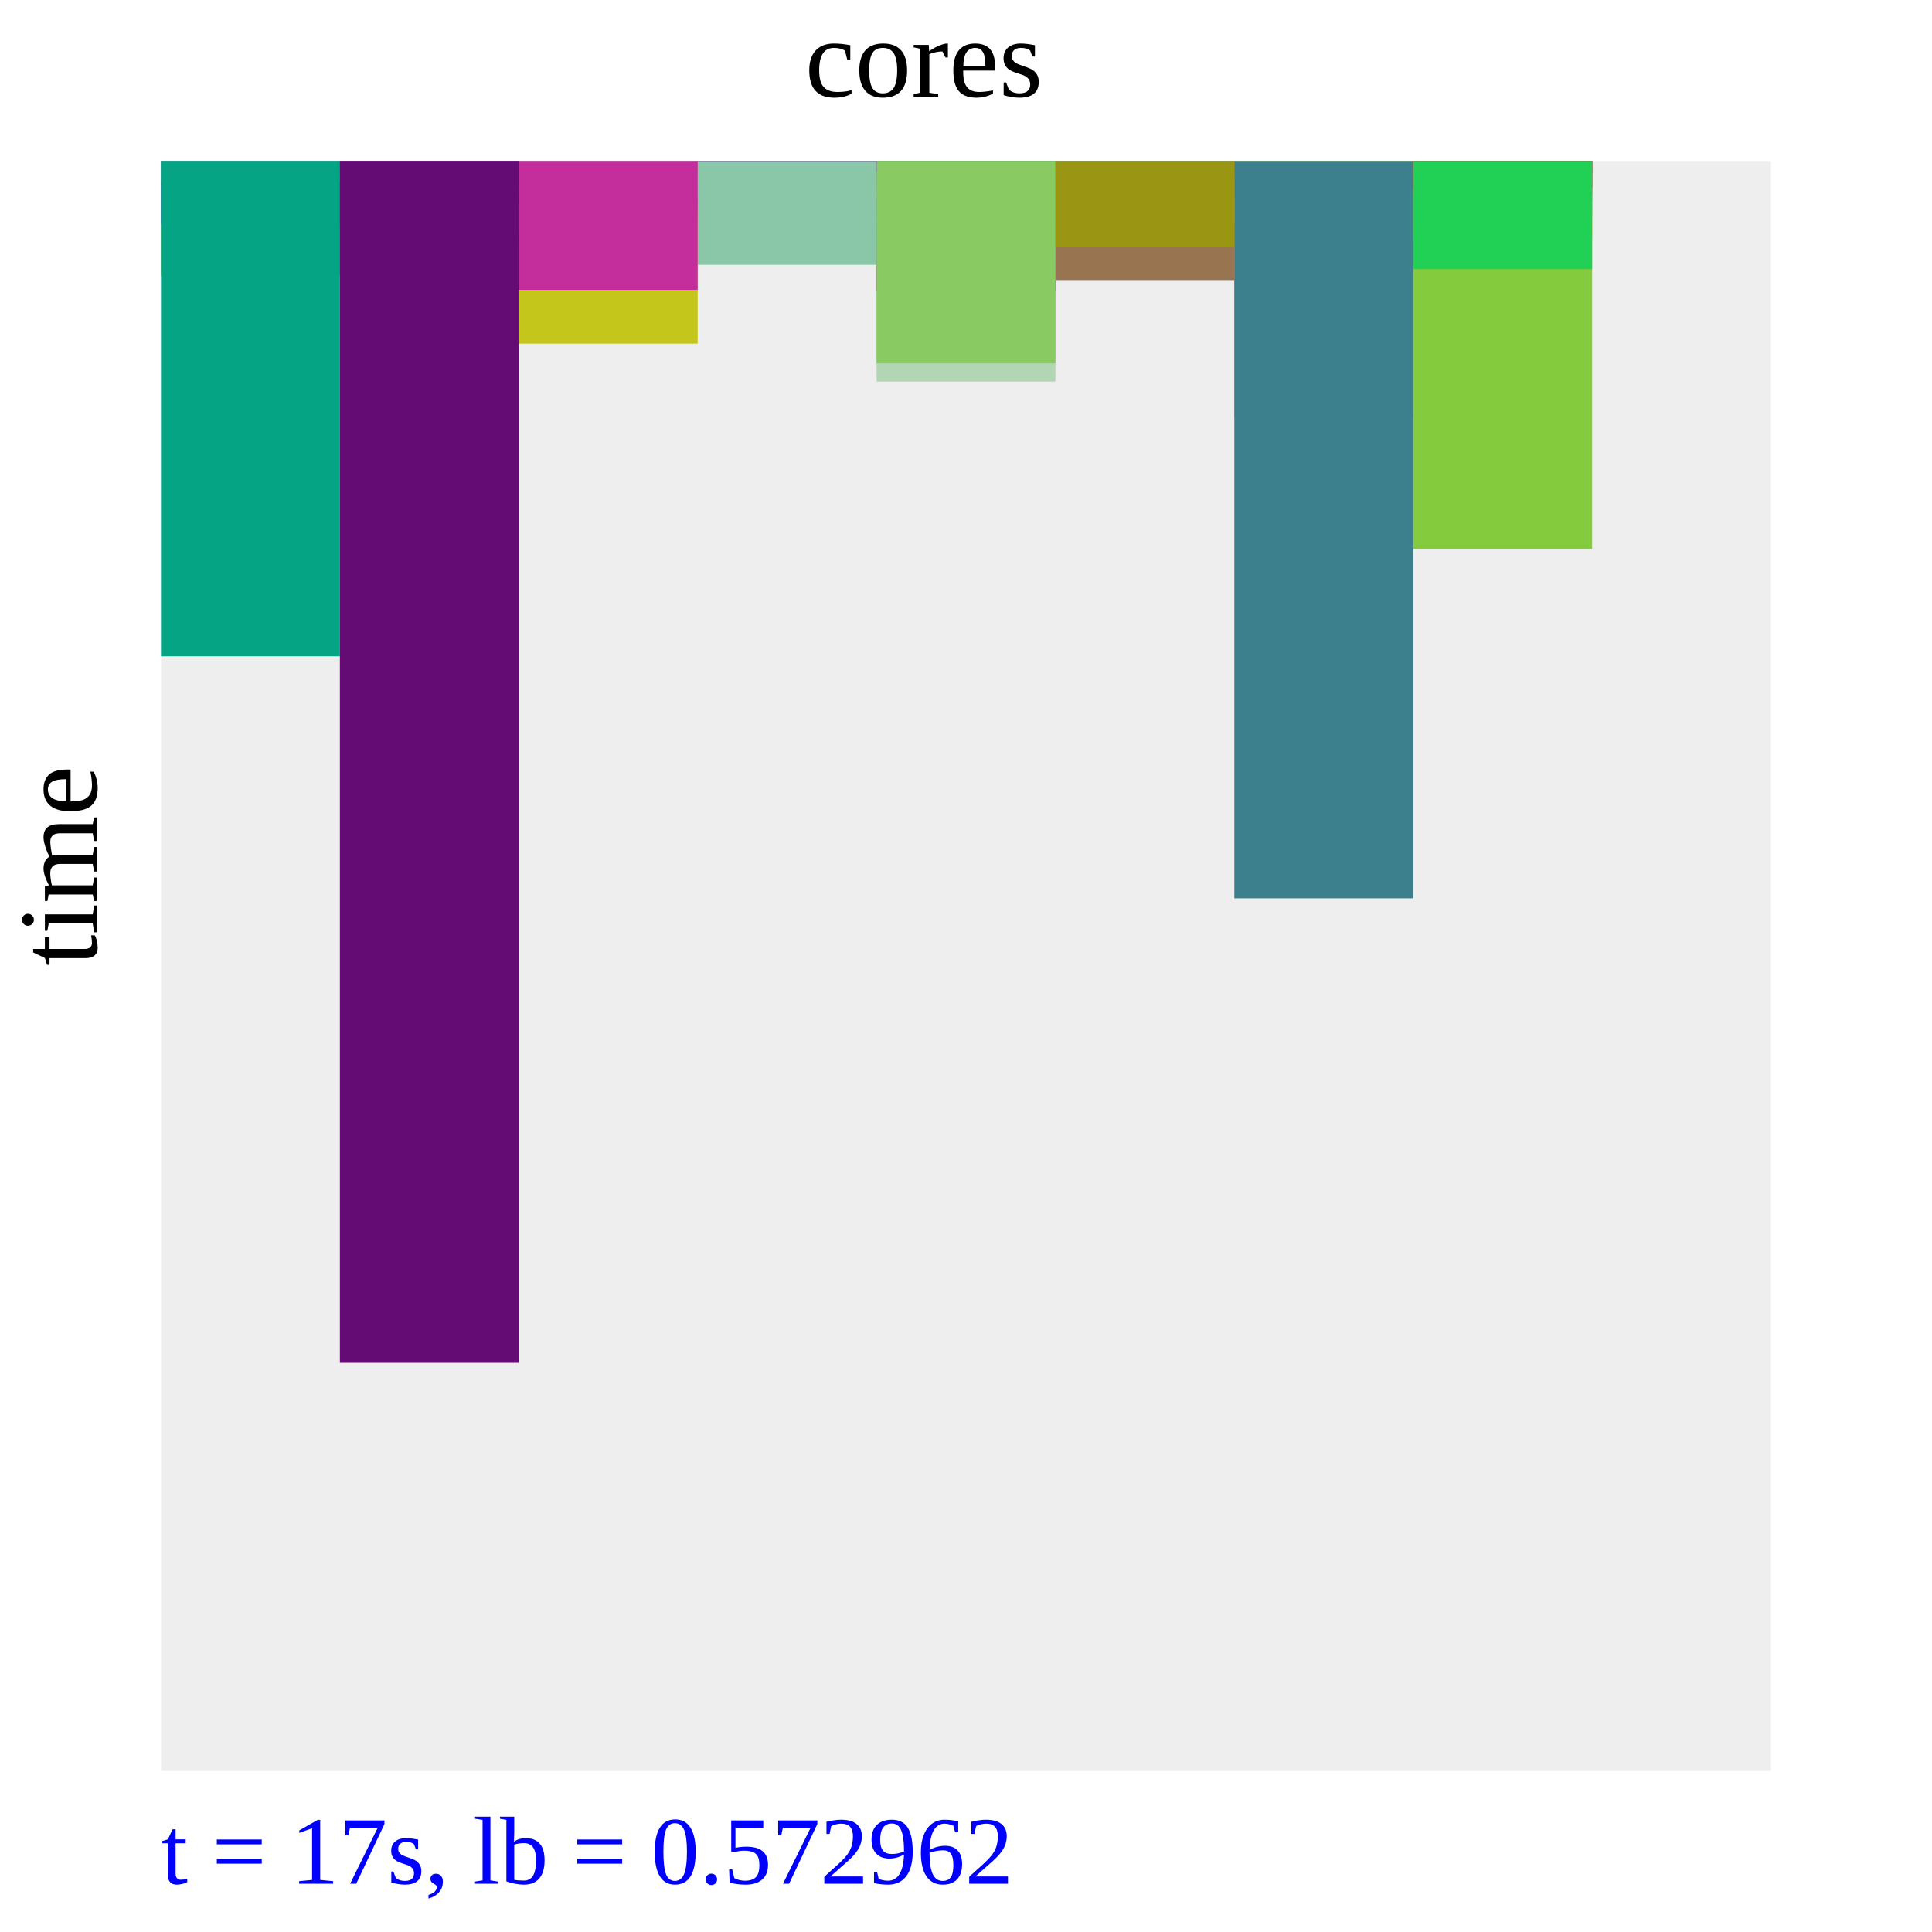
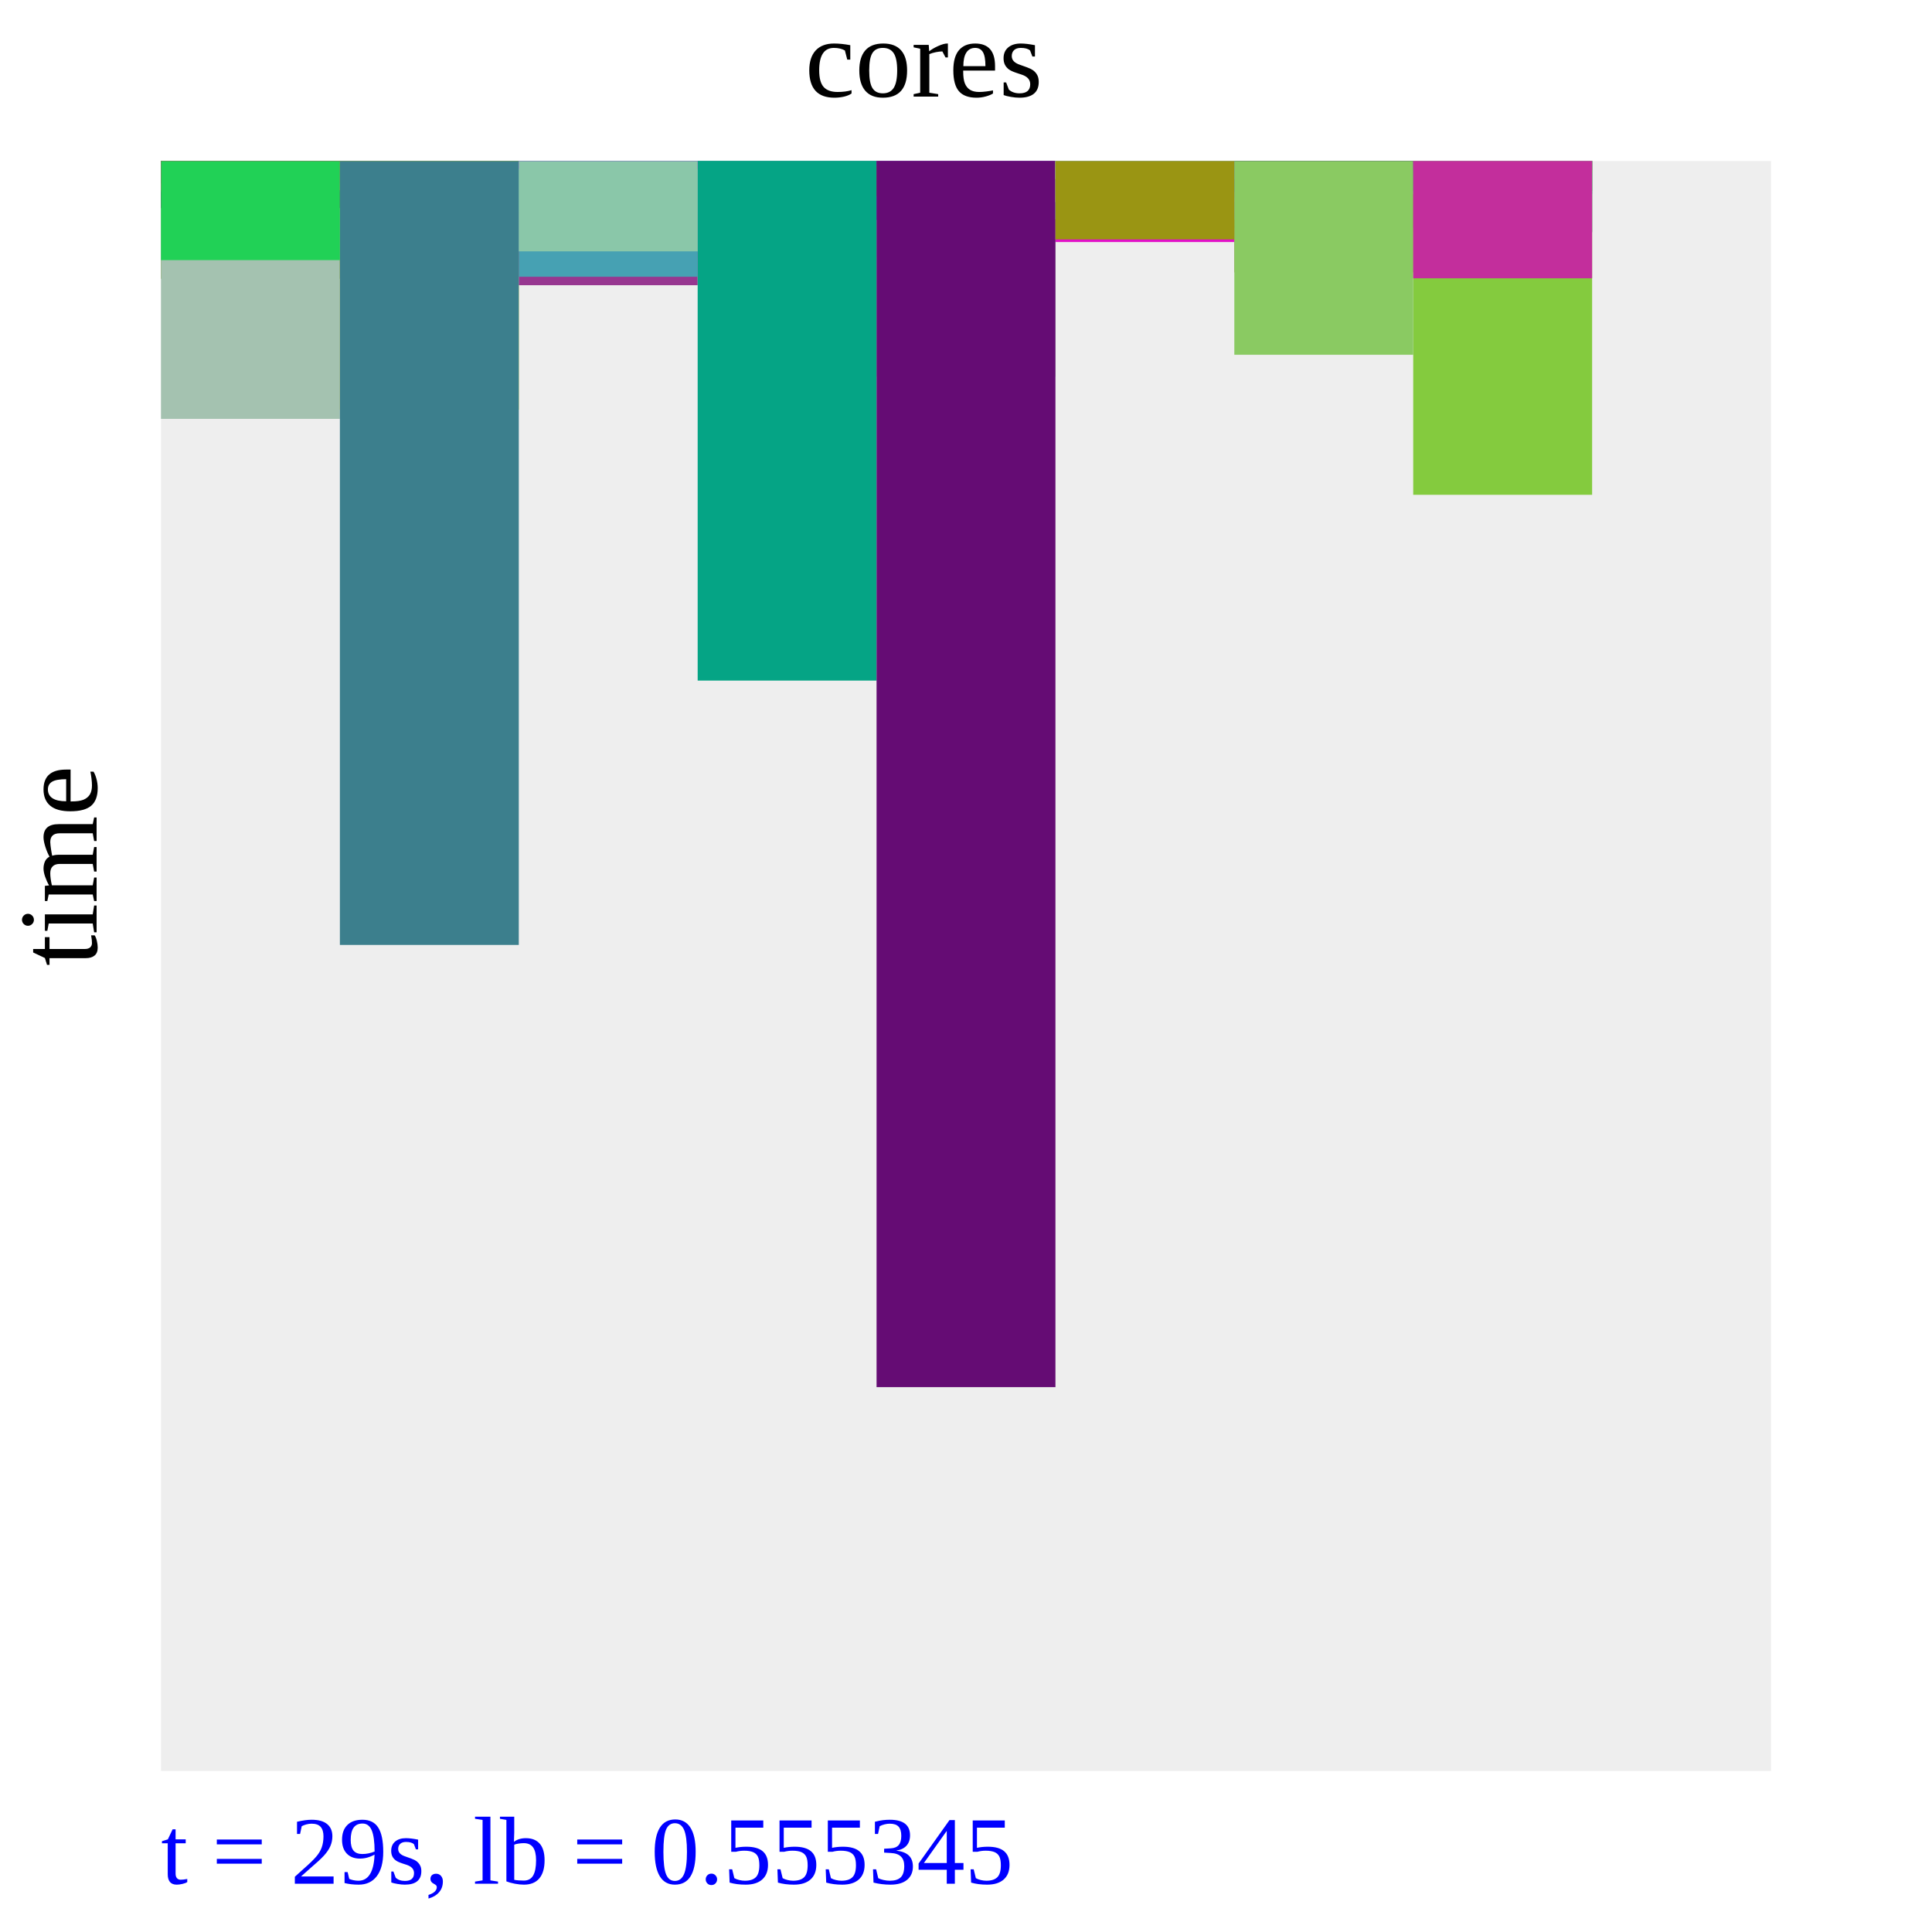
<svg xmlns="http://www.w3.org/2000/svg" x="0" y="0" width="600" height="600">
  <rect x="0%" y="0%" height="100%" width="100%" style="fill: #ffffff" />
  <svg x="0" y="0">
    <text fill="dark" font-size="35" transform="translate(250, 30)">cores</text>
  </svg>
  <svg x="0" y="0">
    <text fill="dark" font-size="35" transform="translate(30, 300) rotate(270)">time</text>
  </svg>
  <svg x="50" y="550">
-     <text fill="blue" font-size="30" transform="translate(0, 35)">t = 17s, lb = 0.572962</text>
+     <text fill="blue" font-size="30" transform="translate(0, 35)">t = 29s, lb = 0.555345</text>
  </svg>
  <svg x="50" y="50" width="500" height="500">
    <rect x="0%" y="0%" height="100%" width="100%" style="fill: #eeeeee" />
-     <rect x="0" y="0" height="35.634" width="55.556" style="fill: #76931f" />
-     <rect x="222.222" y="0" height="3.766" width="55.556" style="fill: #ac9dab" />
-     <rect x="111.111" y="0" height="17.73" width="55.556" style="fill: #2b36c2" />
-     <rect x="55.556" y="0" height="13.124" width="55.556" style="fill: #48b87d" />
-     <rect x="333.333" y="0" height="6.46" width="55.556" style="fill: #6ae33f" />
-     <rect x="277.778" y="0" height="15.354" width="55.556" style="fill: #9a62d7" />
-     <rect x="166.667" y="0" height="27.812" width="55.556" style="fill: #183a5d" />
-     <rect x="388.889" y="0" height="17.006" width="55.556" style="fill: #5789e4" />
-     <rect x="222.222" y="0" height="68.486" width="55.556" style="fill: #b2d6b4" />
-     <rect x="333.333" y="0" height="12.255" width="55.556" style="fill: #41e241" />
-     <rect x="55.556" y="0" height="12.573" width="55.556" style="fill: #1dc709" />
-     <rect x="277.778" y="0" height="26.218" width="55.556" style="fill: #e111c7" />
-     <rect x="388.889" y="0" height="2.405" width="55.556" style="fill: #e1e7ac" />
-     <rect x="111.111" y="0" height="26.595" width="55.556" style="fill: #b6f8ca" />
-     <rect x="333.333" y="0" height="10.053" width="55.556" style="fill: #c0bb2f" />
-     <rect x="388.889" y="0" height="3.476" width="55.556" style="fill: #c4c8bc" />
-     <rect x="388.889" y="0" height="2.405" width="55.556" style="fill: #2ae3ba" />
-     <rect x="388.889" y="0" height="24.451" width="55.556" style="fill: #aab916" />
-     <rect x="55.556" y="0" height="23.089" width="55.556" style="fill: #5cc458" />
-     <rect x="166.667" y="0" height="12.805" width="55.556" style="fill: #e199cb" />
-     <rect x="333.333" y="0" height="5.504" width="55.556" style="fill: #89f51b" />
-     <rect x="333.333" y="0" height="10.198" width="55.556" style="fill: #135f70" />
-     <rect x="0" y="0" height="13.095" width="55.556" style="fill: #91a5ab" />
-     <rect x="166.667" y="0" height="4.925" width="55.556" style="fill: #b0874d" />
-     <rect x="277.778" y="0" height="9.386" width="55.556" style="fill: #f3e8cb" />
-     <rect x="111.111" y="0" height="13.732" width="55.556" style="fill: #4543a5" />
-     <rect x="333.333" y="0" height="3.071" width="55.556" style="fill: #eb93b0" />
-     <rect x="166.667" y="0" height="8.459" width="55.556" style="fill: #441e9c" />
-     <rect x="333.333" y="0" height="79.263" width="55.556" style="fill: #a4c2b0" />
-     <rect x="0" y="0" height="5.215" width="55.556" style="fill: #fb3d30" />
-     <rect x="55.556" y="0" height="4.664" width="55.556" style="fill: #875cbf" />
-     <rect x="388.889" y="0" height="12.544" width="55.556" style="fill: #29abd5" />
-     <rect x="277.778" y="0" height="5.244" width="55.556" style="fill: #b1acf3" />
-     <rect x="55.556" y="0" height="4.664" width="55.556" style="fill: #8984b3" />
-     <rect x="0" y="0" height="10.14" width="55.556" style="fill: #5ae882" />
-     <rect x="166.667" y="0" height="6.316" width="55.556" style="fill: #809dd4" />
-     <rect x="277.778" y="0" height="2.376" width="55.556" style="fill: #cfe7ab" />
-     <rect x="111.111" y="0" height="56.724" width="55.556" style="fill: #c5c61b" />
-     <rect x="55.556" y="0" height="14.601" width="55.556" style="fill: #aa52e0" />
-     <rect x="277.778" y="0" height="2.868" width="55.556" style="fill: #53b4c3" />
-     <rect x="166.667" y="0" height="8.17" width="55.556" style="fill: #643f20" />
-     <rect x="277.778" y="0" height="4.577" width="55.556" style="fill: #4ef259" />
-     <rect x="388.889" y="0" height="4.548" width="55.556" style="fill: #d2e980" />
-     <rect x="0" y="0" height="4.606" width="55.556" style="fill: #42a948" />
-     <rect x="277.778" y="0" height="36.937" width="55.556" style="fill: #aac5e8" />
-     <rect x="388.889" y="0" height="120.459" width="55.556" style="fill: #84cb3e" />
-     <rect x="166.667" y="0" height="6.258" width="55.556" style="fill: #c7db92" />
-     <rect x="0" y="0" height="4.056" width="55.556" style="fill: #5643fd" />
-     <rect x="222.222" y="0" height="9.502" width="55.556" style="fill: #34fdd4" />
-     <rect x="55.556" y="0" height="17.846" width="55.556" style="fill: #67e2cc" />
-     <rect x="0" y="0" height="7.822" width="55.556" style="fill: #a40603" />
-     <rect x="166.667" y="0" height="4.027" width="55.556" style="fill: #5cb274" />
-     <rect x="166.667" y="0" height="3.476" width="55.556" style="fill: #4cb90a" />
-     <rect x="0" y="0" height="7.503" width="55.556" style="fill: #63e51c" />
-     <rect x="222.222" y="0" height="40.385" width="55.556" style="fill: #973790" />
-     <rect x="166.667" y="0" height="3.476" width="55.556" style="fill: #334394" />
-     <rect x="166.667" y="0" height="2.694" width="55.556" style="fill: #7e0208" />
-     <rect x="0" y="0" height="19.497" width="55.556" style="fill: #6541e4" />
-     <rect x="166.667" y="0" height="12.776" width="55.556" style="fill: #c48a99" />
-     <rect x="55.556" y="0" height="22.829" width="55.556" style="fill: #630aa9" />
-     <rect x="166.667" y="0" height="22.597" width="55.556" style="fill: #aece15" />
-     <rect x="277.778" y="0" height="4.49" width="55.556" style="fill: #3843a4" />
-     <rect x="277.778" y="0" height="3.766" width="55.556" style="fill: #b19027" />
-     <rect x="0" y="0" height="6.258" width="55.556" style="fill: #4ebc95" />
-     <rect x="277.778" y="0" height="7.474" width="55.556" style="fill: #5f8592" />
-     <rect x="55.556" y="0" height="10.806" width="55.556" style="fill: #e30a22" />
-     <rect x="0" y="0" height="153.804" width="55.556" style="fill: #05a485" />
-     <rect x="111.111" y="0" height="11.994" width="55.556" style="fill: #846248" />
-     <rect x="277.778" y="0" height="36.966" width="55.556" style="fill: #987550" />
-     <rect x="222.222" y="0" height="15.441" width="55.556" style="fill: #aaf209" />
-     <rect x="166.667" y="0" height="18.193" width="55.556" style="fill: #4ec59e" />
-     <rect x="55.556" y="0" height="2.318" width="55.556" style="fill: #7931dc" />
-     <rect x="55.556" y="0" height="373.255" width="55.556" style="fill: #650c74" />
-     <rect x="111.111" y="0" height="13.5" width="55.556" style="fill: #51cc61" />
-     <rect x="333.333" y="0" height="20.917" width="55.556" style="fill: #c0cb2c" />
-     <rect x="222.222" y="0" height="29.724" width="55.556" style="fill: #46a1b3" />
-     <rect x="111.111" y="0" height="9.734" width="55.556" style="fill: #f2c349" />
-     <rect x="166.667" y="0" height="11.472" width="55.556" style="fill: #faff76" />
-     <rect x="333.333" y="0" height="228.982" width="55.556" style="fill: #3c7f8d" />
-     <rect x="111.111" y="0" height="6.837" width="55.556" style="fill: #14ddff" />
-     <rect x="166.667" y="0" height="8.865" width="55.556" style="fill: #946351" />
-     <rect x="277.778" y="0" height="5.099" width="55.556" style="fill: #744378" />
-     <rect x="111.111" y="0" height="7.272" width="55.556" style="fill: #d62c59" />
-     <rect x="277.778" y="0" height="12.226" width="55.556" style="fill: #285a8d" />
-     <rect x="166.667" y="0" height="15.905" width="55.556" style="fill: #791561" />
-     <rect x="111.111" y="0" height="2.405" width="55.556" style="fill: #4f5a2a" />
-     <rect x="111.111" y="0" height="4.867" width="55.556" style="fill: #c9e0d6" />
-     <rect x="222.222" y="0" height="62.837" width="55.556" style="fill: #8aca62" />
-     <rect x="111.111" y="0" height="10.371" width="55.556" style="fill: #48a922" />
-     <rect x="277.778" y="0" height="19.439" width="55.556" style="fill: #7ab8f1" />
-     <rect x="166.667" y="0" height="3.447" width="55.556" style="fill: #930ee3" />
-     <rect x="166.667" y="0" height="32.244" width="55.556" style="fill: #8ac7a9" />
-     <rect x="111.111" y="0" height="7.561" width="55.556" style="fill: #d239c9" />
-     <rect x="388.889" y="0" height="4.056" width="55.556" style="fill: #b026a4" />
-     <rect x="111.111" y="0" height="11.588" width="55.556" style="fill: #81e49d" />
-     <rect x="388.889" y="0" height="8.286" width="55.556" style="fill: #53161f" />
-     <rect x="277.778" y="0" height="26.798" width="55.556" style="fill: #9a9513" />
-     <rect x="388.889" y="0" height="10.342" width="55.556" style="fill: #fe5271" />
-     <rect x="111.111" y="0" height="40.008" width="55.556" style="fill: #c32e9c" />
-     <rect x="388.889" y="0" height="33.577" width="55.556" style="fill: #21d156" />
+     <rect x="0" y="0" height="36.596" width="55.556" style="fill: #76931f" />
+     <rect x="222.222" y="0" height="2.604" width="55.556" style="fill: #ac9dab" />
+     <rect x="111.111" y="0" height="16.46" width="55.556" style="fill: #2b36c2" />
+     <rect x="55.556" y="0" height="11.506" width="55.556" style="fill: #48b87d" />
+     <rect x="333.333" y="0" height="5.14" width="55.556" style="fill: #6ae33f" />
+     <rect x="277.778" y="0" height="12.46" width="55.556" style="fill: #9a62d7" />
+     <rect x="166.667" y="0" height="30.043" width="55.556" style="fill: #183a5d" />
+     <rect x="388.889" y="0" height="22.213" width="55.556" style="fill: #5789e4" />
+     <rect x="222.222" y="0" height="66.979" width="55.556" style="fill: #b2d6b4" />
+     <rect x="333.333" y="0" height="11.217" width="55.556" style="fill: #41e241" />
+     <rect x="55.556" y="0" height="11.608" width="55.556" style="fill: #1dc709" />
+     <rect x="277.778" y="0" height="25.174" width="55.556" style="fill: #e111c7" />
+     <rect x="333.333" y="0" height="1.549" width="55.556" style="fill: #e1e7ac" />
+     <rect x="111.111" y="0" height="22.009" width="55.556" style="fill: #b6f8ca" />
+     <rect x="333.333" y="0" height="8.817" width="55.556" style="fill: #c0bb2f" />
+     <rect x="388.889" y="0" height="3.557" width="55.556" style="fill: #c4c8bc" />
+     <rect x="55.556" y="0" height="1.498" width="55.556" style="fill: #2ae3ba" />
+     <rect x="55.556" y="0" height="22.894" width="55.556" style="fill: #aab916" />
+     <rect x="388.889" y="0" height="21.957" width="55.556" style="fill: #5cc458" />
+     <rect x="333.333" y="0" height="9.396" width="55.556" style="fill: #e199cb" />
+     <rect x="166.667" y="0" height="2.689" width="55.556" style="fill: #89f51b" />
+     <rect x="166.667" y="0" height="9.106" width="55.556" style="fill: #135f70" />
+     <rect x="333.333" y="0" height="11.591" width="55.556" style="fill: #91a5ab" />
+     <rect x="0" y="0" height="3.013" width="55.556" style="fill: #b0874d" />
+     <rect x="277.778" y="0" height="11.83" width="55.556" style="fill: #f3e8cb" />
+     <rect x="111.111" y="0" height="13.294" width="55.556" style="fill: #4543a5" />
+     <rect x="0" y="0" height="3.013" width="55.556" style="fill: #eb93b0" />
+     <rect x="166.667" y="0" height="4.953" width="55.556" style="fill: #441e9c" />
+     <rect x="0" y="0" height="80.085" width="55.556" style="fill: #a4c2b0" />
+     <rect x="166.667" y="0" height="4.221" width="55.556" style="fill: #fb3d30" />
+     <rect x="55.556" y="0" height="4.357" width="55.556" style="fill: #875cbf" />
+     <rect x="388.889" y="0" height="10.145" width="55.556" style="fill: #29abd5" />
+     <rect x="333.333" y="0" height="3.847" width="55.556" style="fill: #b1acf3" />
+     <rect x="277.778" y="0" height="4.306" width="55.556" style="fill: #8984b3" />
+     <rect x="166.667" y="0" height="8.97" width="55.556" style="fill: #5ae882" />
+     <rect x="333.333" y="0" height="4.715" width="55.556" style="fill: #809dd4" />
+     <rect x="111.111" y="0" height="1.43" width="55.556" style="fill: #cfe7ab" />
+     <rect x="55.556" y="0" height="77.243" width="55.556" style="fill: #c5c61b" />
+     <rect x="111.111" y="0" height="13.464" width="55.556" style="fill: #aa52e0" />
+     <rect x="277.778" y="0" height="1.889" width="55.556" style="fill: #53b4c3" />
+     <rect x="277.778" y="0" height="6.264" width="55.556" style="fill: #643f20" />
+     <rect x="333.333" y="0" height="3.591" width="55.556" style="fill: #4ef259" />
+     <rect x="388.889" y="0" height="3.591" width="55.556" style="fill: #d2e980" />
+     <rect x="333.333" y="0" height="3.728" width="55.556" style="fill: #42a948" />
+     <rect x="166.667" y="0" height="35.677" width="55.556" style="fill: #aac5e8" />
+     <rect x="388.889" y="0" height="103.66" width="55.556" style="fill: #84cb3e" />
+     <rect x="277.778" y="0" height="5.191" width="55.556" style="fill: #c7db92" />
+     <rect x="333.333" y="0" height="2.945" width="55.556" style="fill: #5643fd" />
+     <rect x="111.111" y="0" height="8.238" width="55.556" style="fill: #34fdd4" />
+     <rect x="333.333" y="0" height="16.085" width="55.556" style="fill: #67e2cc" />
+     <rect x="277.778" y="0" height="6.468" width="55.556" style="fill: #a40603" />
+     <rect x="222.222" y="0" height="3.098" width="55.556" style="fill: #5cb274" />
+     <rect x="222.222" y="0" height="2.434" width="55.556" style="fill: #4cb90a" />
+     <rect x="277.778" y="0" height="6.213" width="55.556" style="fill: #63e51c" />
+     <rect x="111.111" y="0" height="38.57" width="55.556" style="fill: #973790" />
+     <rect x="222.222" y="0" height="2.553" width="55.556" style="fill: #334394" />
+     <rect x="222.222" y="0" height="1.736" width="55.556" style="fill: #7e0208" />
+     <rect x="222.222" y="0" height="18.315" width="55.556" style="fill: #6541e4" />
+     <rect x="277.778" y="0" height="11.608" width="55.556" style="fill: #c48a99" />
+     <rect x="333.333" y="0" height="20.715" width="55.556" style="fill: #630aa9" />
+     <rect x="277.778" y="0" height="21.396" width="55.556" style="fill: #aece15" />
+     <rect x="166.667" y="0" height="3.472" width="55.556" style="fill: #3843a4" />
+     <rect x="222.222" y="0" height="2.638" width="55.556" style="fill: #b19027" />
+     <rect x="166.667" y="0" height="4.783" width="55.556" style="fill: #4ebc95" />
+     <rect x="222.222" y="0" height="6.247" width="55.556" style="fill: #5f8592" />
+     <rect x="333.333" y="0" height="9.362" width="55.556" style="fill: #e30a22" />
+     <rect x="166.667" y="0" height="161.362" width="55.556" style="fill: #05a485" />
+     <rect x="222.222" y="0" height="10.86" width="55.556" style="fill: #846248" />
+     <rect x="333.333" y="0" height="34.587" width="55.556" style="fill: #987550" />
+     <rect x="277.778" y="0" height="20.272" width="55.556" style="fill: #aaf209" />
+     <rect x="111.111" y="0" height="15.83" width="55.556" style="fill: #4ec59e" />
+     <rect x="222.222" y="0" height="1.651" width="55.556" style="fill: #7931dc" />
+     <rect x="222.222" y="0" height="380.783" width="55.556" style="fill: #650c74" />
+     <rect x="0" y="0" height="12.289" width="55.556" style="fill: #51cc61" />
+     <rect x="55.556" y="0" height="11.694" width="55.556" style="fill: #c0cb2c" />
+     <rect x="111.111" y="0" height="35.949" width="55.556" style="fill: #46a1b3" />
+     <rect x="277.778" y="0" height="12.766" width="55.556" style="fill: #f2c349" />
+     <rect x="0" y="0" height="9.668" width="55.556" style="fill: #faff76" />
+     <rect x="55.556" y="0" height="243.455" width="55.556" style="fill: #3c7f8d" />
+     <rect x="0" y="0" height="5.583" width="55.556" style="fill: #14ddff" />
+     <rect x="277.778" y="0" height="11.455" width="55.556" style="fill: #946351" />
+     <rect x="333.333" y="0" height="3.54" width="55.556" style="fill: #744378" />
+     <rect x="0" y="0" height="6.128" width="55.556" style="fill: #d62c59" />
+     <rect x="333.333" y="0" height="9.651" width="55.556" style="fill: #285a8d" />
+     <rect x="0" y="0" height="14.638" width="55.556" style="fill: #791561" />
+     <rect x="277.778" y="0" height="2.162" width="55.556" style="fill: #4f5a2a" />
+     <rect x="277.778" y="0" height="5.617" width="55.556" style="fill: #c9e0d6" />
+     <rect x="333.333" y="0" height="60.17" width="55.556" style="fill: #8aca62" />
+     <rect x="388.889" y="0" height="9.243" width="55.556" style="fill: #48a922" />
+     <rect x="277.778" y="0" height="18.145" width="55.556" style="fill: #7ab8f1" />
+     <rect x="111.111" y="0" height="2.451" width="55.556" style="fill: #930ee3" />
+     <rect x="111.111" y="0" height="28.068" width="55.556" style="fill: #8ac7a9" />
+     <rect x="0" y="0" height="6.162" width="55.556" style="fill: #d239c9" />
+     <rect x="388.889" y="0" height="2.774" width="55.556" style="fill: #b026a4" />
+     <rect x="388.889" y="0" height="10.349" width="55.556" style="fill: #81e49d" />
+     <rect x="0" y="0" height="6.996" width="55.556" style="fill: #53161f" />
+     <rect x="277.778" y="0" height="24.357" width="55.556" style="fill: #9a9513" />
+     <rect x="0" y="0" height="9.089" width="55.556" style="fill: #fe5271" />
+     <rect x="388.889" y="0" height="36.425" width="55.556" style="fill: #c32e9c" />
+     <rect x="0" y="0" height="30.791" width="55.556" style="fill: #21d156" />
  </svg>
</svg>
